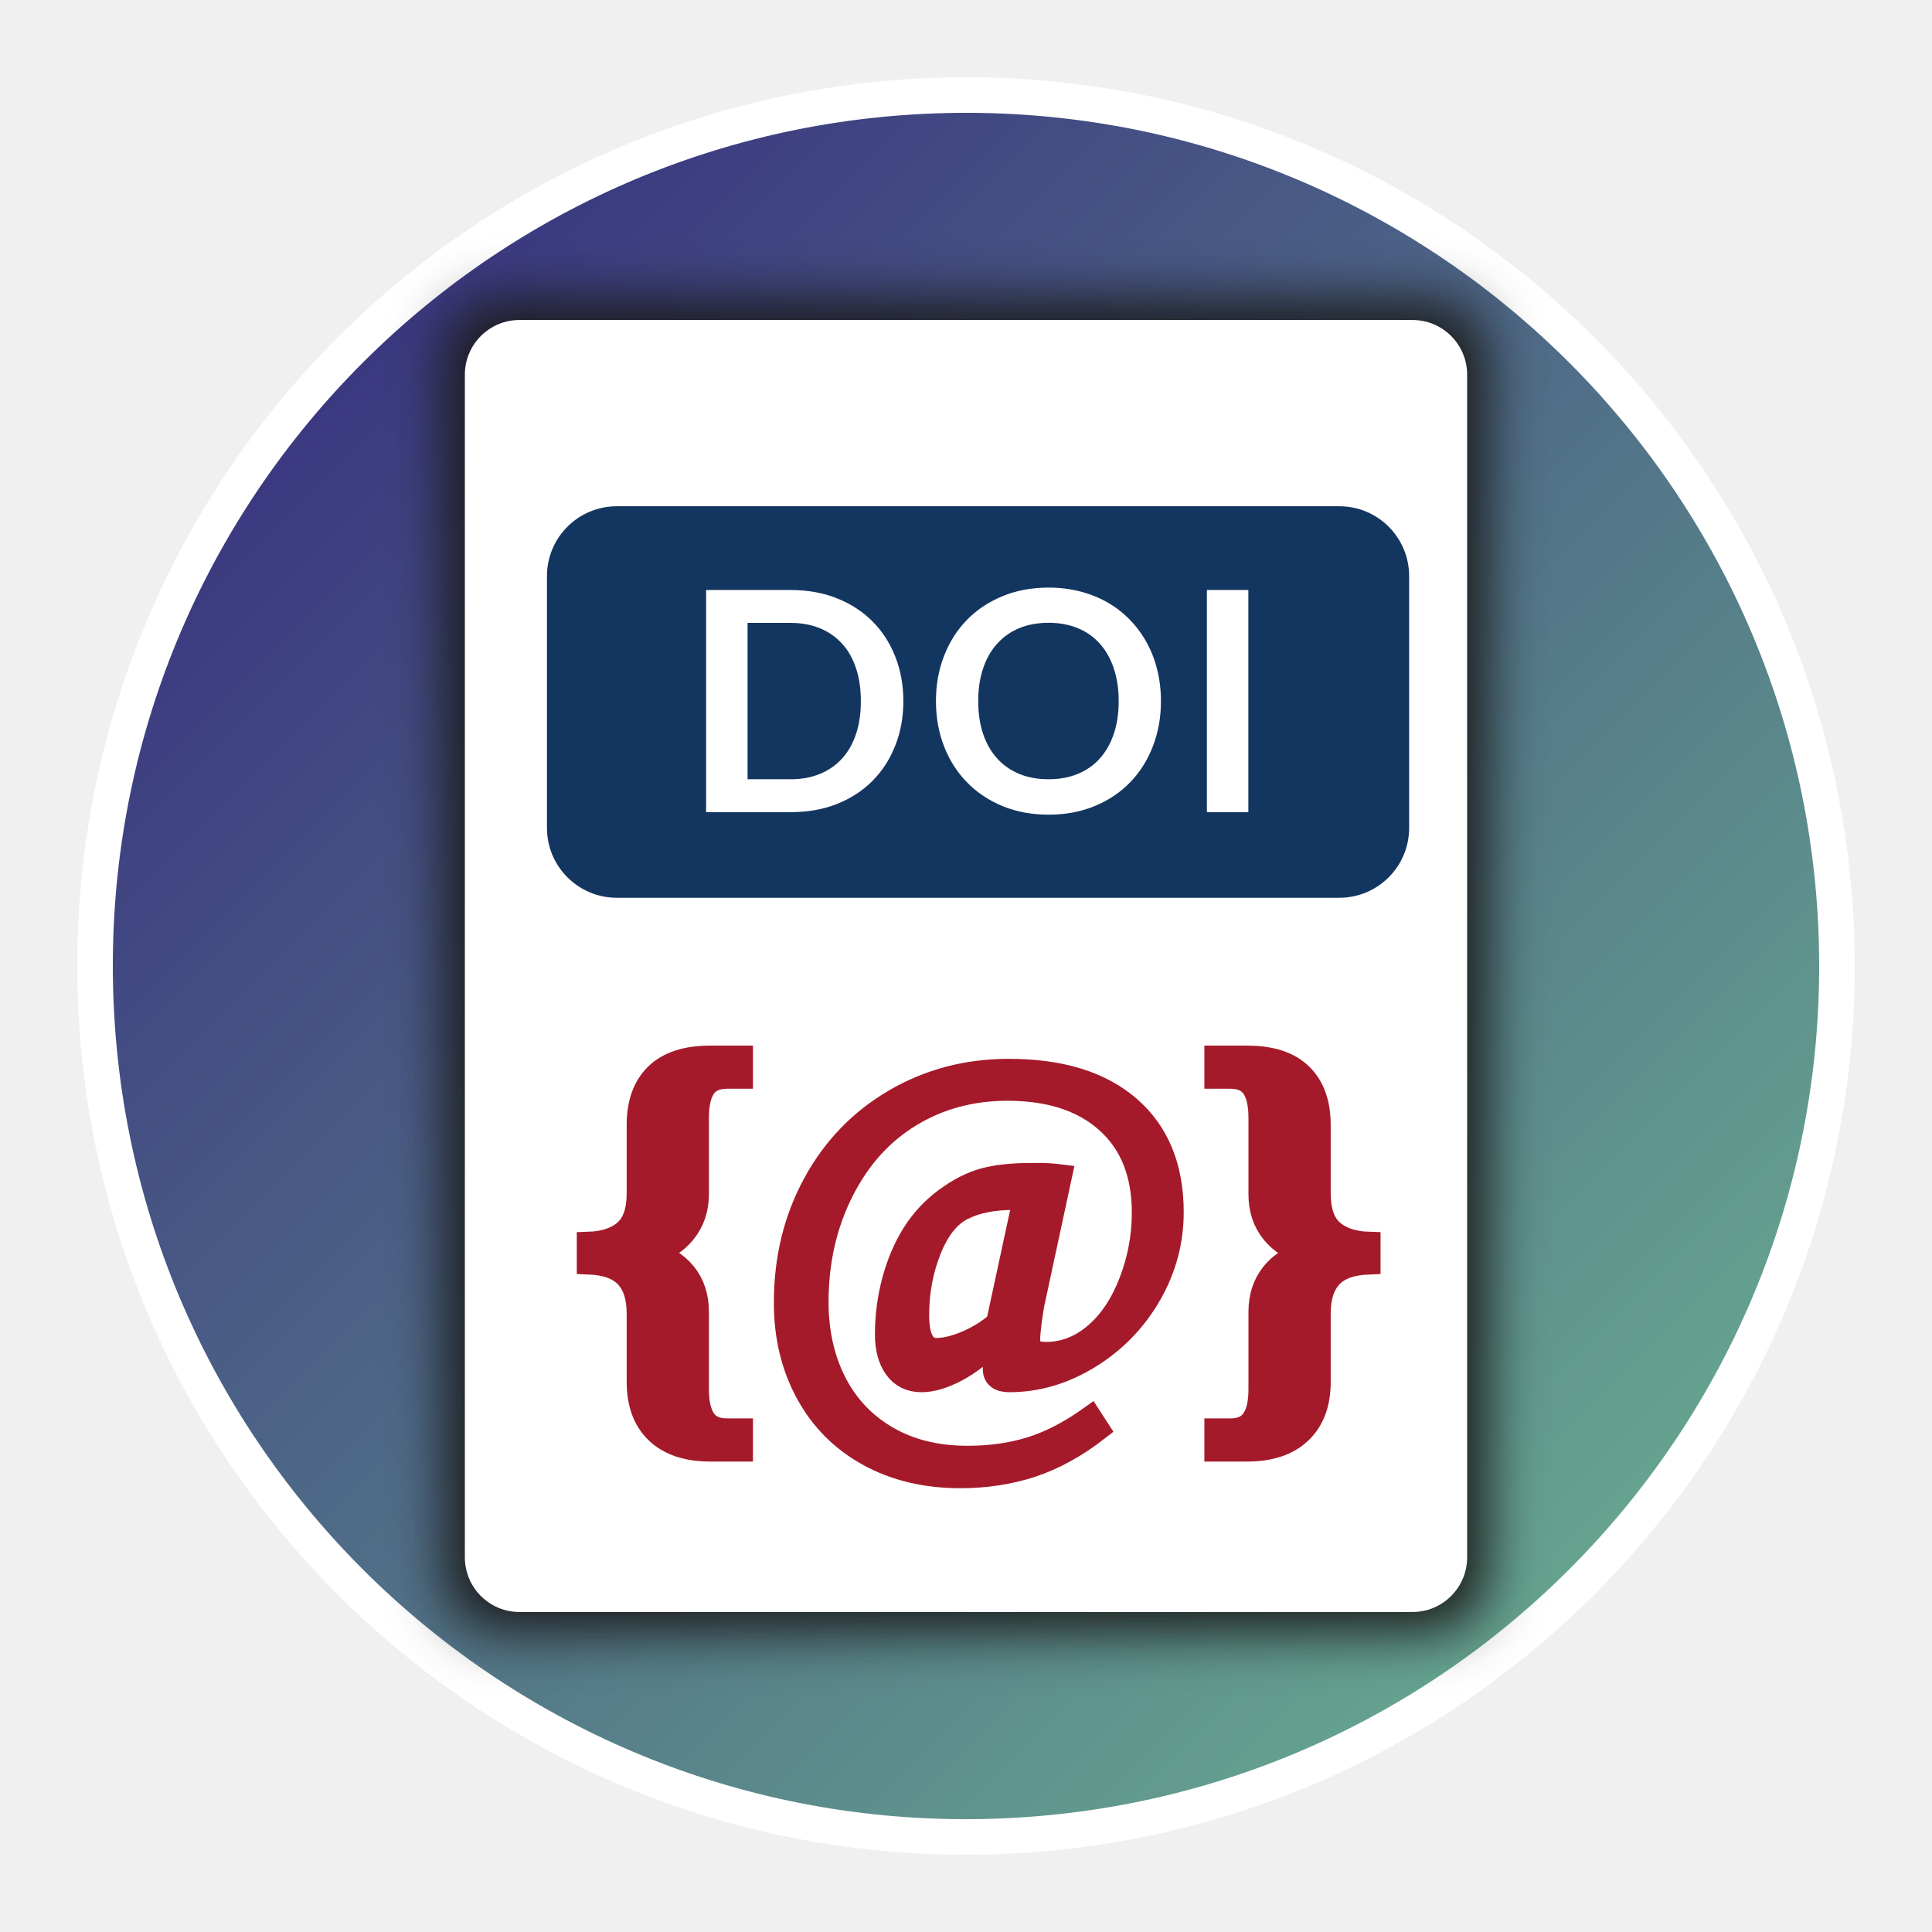
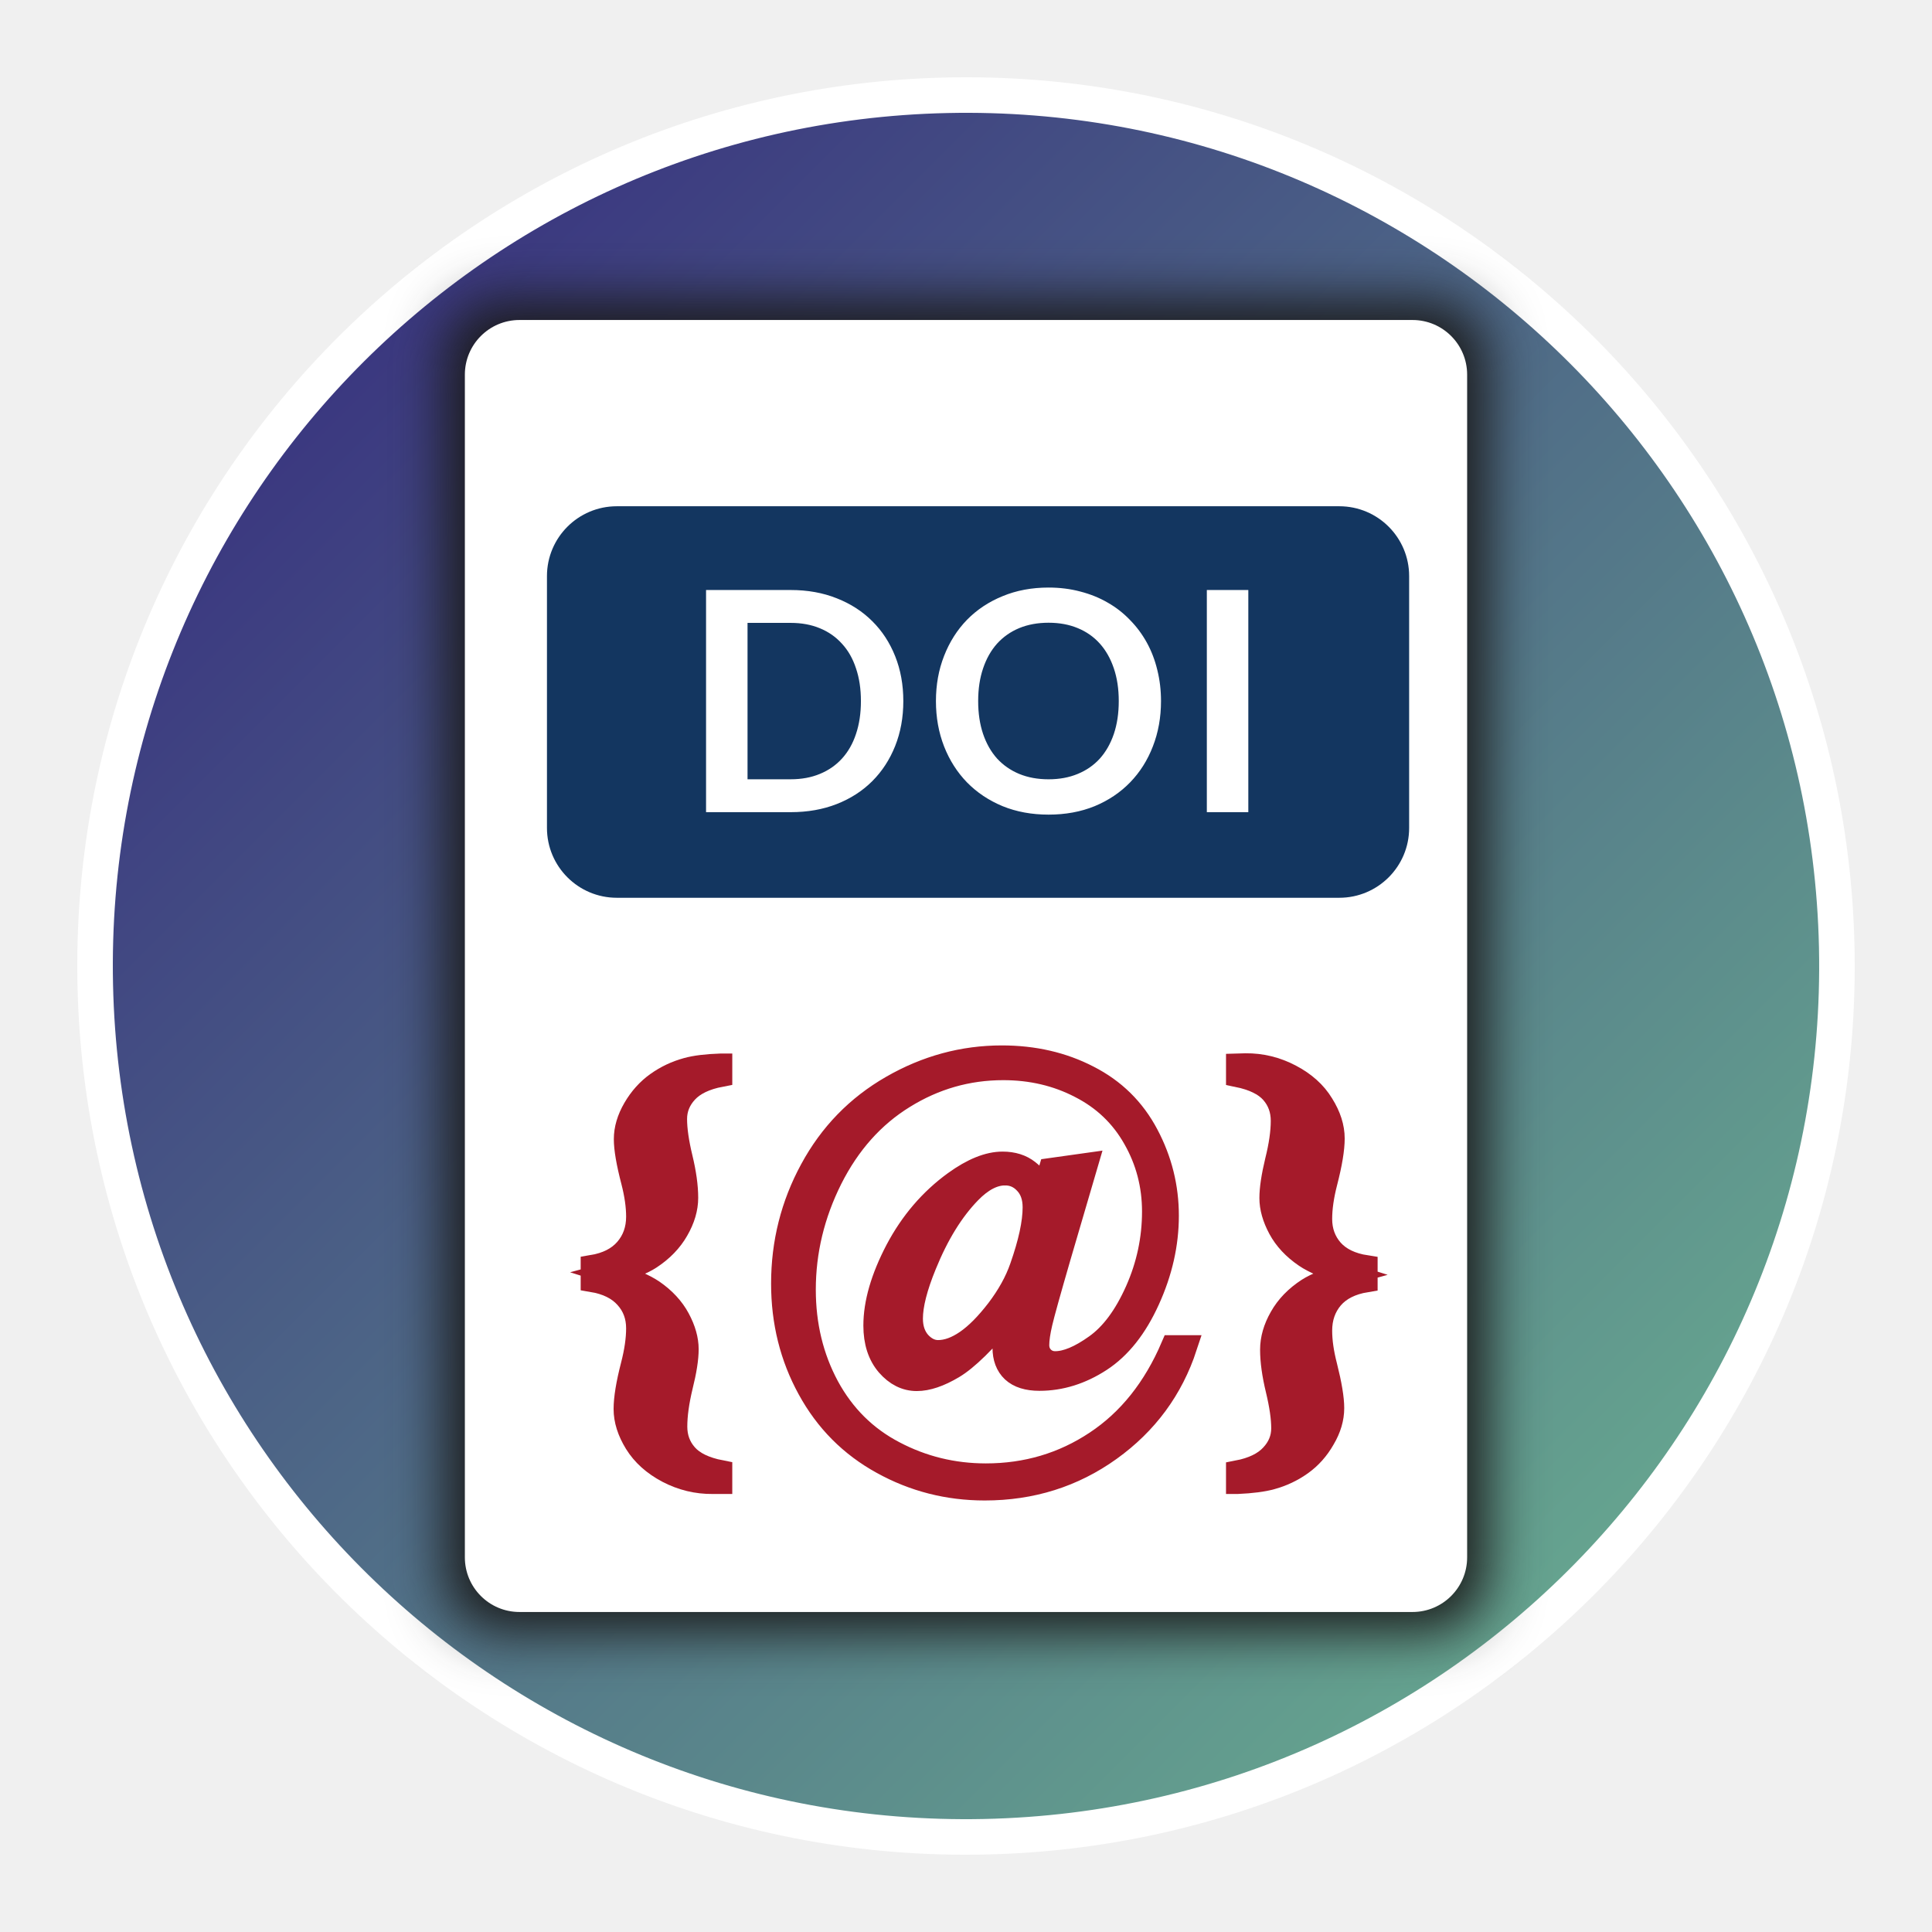
<svg xmlns="http://www.w3.org/2000/svg" height="500" viewBox="0 0 500 500" width="500" version="1.1" id="svg8">
  <defs id="defs8" />
  <linearGradient id="a" gradientUnits="userSpaceOnUse" x1="643.463" x2="182.89" y1="810.874" y2="350.3" gradientTransform="matrix(0.96,0,0,0.96,16.52705,23.22348)">
    <stop offset="0" stop-color="#65a38f" id="stop1" />
    <stop offset="1" stop-color="#3b3880" id="stop2" />
  </linearGradient>
  <filter id="b" color-interpolation-filters="sRGB" height="1.1" width="1.128" x="-0.064" y="-0.05">
    <feGaussianBlur result="blur" stdDeviation="8 8" id="feGaussianBlur2" />
  </filter>
  <g transform="matrix(0.7860611,0,0,0.7860611,-69.34504,-200.9401)" id="g8">
    <g id="g1" transform="matrix(0.978716,0,0,0.978716,1.87764,5.440809)">
      <g id="g2" transform="matrix(0.92,0,0,0.92,33.0541,46.44696)">
        <path d="M 738.066,573.918 A 324.958,324.958 0 0 1 420.006,905.473 324.958,324.958 0 0 1 88.294,587.577 324.958,324.958 0 0 1 406.026,255.708 324.958,324.958 0 0 1 738.052,573.277" fill="url(#a)" id="path1" style="fill:#ffffff;fill-opacity:1;stroke-width:1" />
        <path d="M 725.07,574.184 A 311.96,311.96 0 0 1 419.733,892.478 311.96,311.96 0 0 1 101.289,587.297 311.96,311.96 0 0 1 406.312,268.703 311.96,311.96 0 0 1 725.057,573.569" fill="url(#a)" id="path2" style="fill:url(#a);stroke-width:0.96" />
        <g transform="matrix(1.267694,0,0,1.267694,-116.1005,-158.5785)" id="g7">
          <rect fill="#1a1a1a" filter="url(#b)" height="383.564" ry="16.215" transform="translate(0.345154,4.24144)" width="300.519" x="266.907" y="387.056" id="rect2" />
          <rect fill="#ffffff" height="372.657" ry="15.754" width="289.091" x="272.966" y="396.75" id="rect3" />
          <g id="g10" transform="matrix(2.108357,0,0,2.108357,-350.5836,-457.6021)">
            <g id="g9">
              <rect fill="#133660" height="53.562" ry="9.555" width="117.951" x="306.983" y="430.702" id="rect4" />
            </g>
-             <text fill="#133660" font-family="'Times New Roman'" font-size="42.036px" letter-spacing="1.288" stroke-width="2.03" x="365.007" y="472.553" id="text4" style="text-anchor:middle">
-               <tspan fill="#ffffff" font-family="Lato" font-weight="bold" stroke-width="2.03" x="365.851" y="472.553" id="tspan4">DOI</tspan>
-             </text>
+             <path style="font-weight:bold;font-size:42.036px;font-family:Lato;letter-spacing:1.288;text-anchor:middle;fill:#ffffff;stroke-width:2.03" d="m 355.735,457.357 q 0,3.342 -1.114,6.137 -1.114,2.795 -3.132,4.813 -2.018,2.018 -4.855,3.132 -2.837,1.114 -6.305,1.114 H 328.748 v -30.392 h 11.581 q 3.468,0 6.305,1.135 2.837,1.114 4.855,3.132 2.018,1.997 3.132,4.792 1.114,2.795 1.114,6.137 z m -5.801,0 q 0,-2.501 -0.673,-4.477 -0.652,-1.997 -1.913,-3.363 -1.24,-1.387 -3.027,-2.123 -1.766,-0.736 -3.993,-0.736 h -5.906 v 21.396 h 5.906 q 2.228,0 3.993,-0.736 1.787,-0.736 3.027,-2.102 1.261,-1.387 1.913,-3.363 0.673,-1.997 0.673,-4.498 z m 41.054,0 q 0,3.342 -1.114,6.2 -1.093,2.837 -3.111,4.918 -2.018,2.081 -4.855,3.258 -2.837,1.156 -6.305,1.156 -3.447,0 -6.284,-1.156 -2.837,-1.177 -4.876,-3.258 -2.018,-2.081 -3.132,-4.918 -1.114,-2.858 -1.114,-6.2 0,-3.342 1.114,-6.179 1.114,-2.858 3.132,-4.939 2.039,-2.081 4.876,-3.237 2.837,-1.177 6.284,-1.177 2.312,0 4.351,0.546 2.039,0.525 3.741,1.513 1.702,0.967 3.048,2.375 1.366,1.387 2.312,3.111 0.946,1.723 1.429,3.741 0.504,2.018 0.504,4.246 z m -5.78,0 q 0,-2.501 -0.673,-4.477 -0.673,-1.997 -1.913,-3.384 -1.24,-1.387 -3.027,-2.123 -1.766,-0.736 -3.993,-0.736 -2.228,0 -4.014,0.736 -1.766,0.736 -3.027,2.123 -1.24,1.387 -1.913,3.384 -0.673,1.976 -0.673,4.477 0,2.501 0.673,4.498 0.673,1.976 1.913,3.363 1.261,1.366 3.027,2.102 1.787,0.736 4.014,0.736 2.228,0 3.993,-0.736 1.787,-0.736 3.027,-2.102 1.24,-1.387 1.913,-3.363 0.673,-1.997 0.673,-4.498 z m 17.724,15.196 h -5.675 v -30.392 h 5.675 z" id="text4" aria-label="DOI" />
          </g>
-           <text style="font-size:136.947px;font-family:'Latin Modern Roman';letter-spacing:5.502;text-anchor:middle;fill:#a51a2a;stroke:#a51a2a;stroke-width:6.613" x="418.419" y="704.377" id="text6">
-             <tspan fill="#a51a2a" font-family="'Times New Roman'" font-weight="bold" stroke="#a51a2a" stroke-width="6.613" x="421.17" y="704.377" id="tspan6">{<tspan font-weight="normal" id="tspan5" style="stroke-width:6.613">@</tspan>}</tspan>
-           </text>
+           <g id="text6" style="font-size:136.947px;font-family:'Latin Modern Roman';letter-spacing:5.502;text-anchor:middle;fill:#a51a2a;stroke:#a51a2a;stroke-width:6.613" aria-label="{@}">
+             <path style="font-weight:bold;font-family:'Times New Roman'" d="m 346.793,611.63 v 3.009 q -6.687,1.27 -9.897,4.748 -3.143,3.41 -3.143,7.824 0,4.48 1.605,11.167 1.605,6.62 1.605,11.568 0,4.547 -2.742,9.295 -2.675,4.681 -7.757,8.024 -3.544,2.34 -11.301,4.413 8.292,2.608 12.036,5.149 4.948,3.41 7.422,8.024 2.474,4.614 2.474,8.76 0,4.012 -1.672,10.699 -1.605,6.687 -1.605,11.635 0,4.748 3.009,8.158 3.076,3.477 9.963,4.815 v 3.143 h -2.34 q -6.821,0.067 -12.973,-3.143 -6.085,-3.21 -9.228,-8.292 -3.076,-5.015 -3.076,-9.763 0,-4.614 2.073,-12.638 1.538,-5.951 1.538,-10.632 0,-5.283 -3.343,-8.96 -3.343,-3.745 -9.763,-4.815 v -4.079 q 6.419,-1.07 9.763,-4.948 3.343,-3.878 3.343,-9.428 0,-4.547 -1.471,-10.231 -2.073,-7.957 -2.073,-12.103 0,-4.346 2.608,-8.827 2.608,-4.48 6.553,-7.289 3.945,-2.808 8.626,-4.079 3.611,-1.003 9.763,-1.204 z" id="path3" />
+             <path style="font-family:'Times New Roman'" d="m 452.264,640.316 -7.824,26.681 q -4.346,14.979 -5.283,18.991 -0.936,4.012 -0.936,6.419 0,2.14 1.404,3.611 1.471,1.471 3.611,1.471 4.881,0 11.702,-4.881 6.887,-4.881 11.769,-15.848 4.881,-10.966 4.881,-22.869 0,-11.435 -5.55,-21.13 -5.483,-9.696 -15.58,-14.845 -10.03,-5.216 -22.2,-5.216 -15.447,0 -28.687,8.225 -13.24,8.158 -20.997,23.538 -7.69,15.38 -7.69,31.963 0,15.38 6.754,27.951 6.821,12.571 19.124,18.991 12.304,6.486 26.48,6.486 17.586,0 31.763,-9.428 14.243,-9.428 22,-27.55 h 3.878 q -6.018,18.322 -21.866,29.69 -15.848,11.368 -36.109,11.368 -15.915,0 -29.556,-7.556 -13.641,-7.489 -21.197,-21.331 -7.556,-13.775 -7.556,-30.358 0,-17.653 8.292,-32.899 8.292,-15.313 23.203,-23.872 14.979,-8.626 31.763,-8.626 13.842,0 24.942,5.751 11.167,5.684 16.985,16.717 5.818,10.966 5.818,23.337 0,12.237 -5.483,24.273 -5.416,11.969 -13.842,17.453 -8.425,5.483 -17.586,5.483 -5.082,0 -7.69,-2.407 -2.541,-2.407 -2.541,-6.754 0,-3.745 1.204,-9.83 -9.897,11.969 -15.848,15.514 -5.951,3.544 -10.498,3.544 -4.748,0 -8.425,-4.213 -3.678,-4.28 -3.678,-11.368 0,-9.696 6.286,-21.732 6.353,-12.036 16.784,-19.593 7.69,-5.55 13.775,-5.55 4.48,0 7.422,2.34 3.009,2.274 4.079,6.887 l 2.207,-7.356 z m -23.471,2.742 q -5.015,0 -10.164,5.283 -7.556,7.757 -12.906,20.93 -3.945,9.629 -3.945,15.514 0,4.213 2.34,6.887 2.407,2.608 5.349,2.608 3.878,0 8.158,-2.942 4.28,-2.942 8.96,-9.027 4.681,-6.152 6.821,-12.304 3.745,-10.632 3.745,-17.319 0,-4.413 -2.474,-7.021 -2.407,-2.608 -5.884,-2.608 z" id="path4" />
+             <path style="font-weight:bold;font-family:'Times New Roman'" d="m 495.814,732.06 v -3.076 q 6.62,-1.27 9.83,-4.748 3.21,-3.41 3.21,-7.824 0,-4.413 -1.605,-11.1 -1.605,-6.62 -1.605,-11.568 0,-4.614 2.675,-9.295 2.675,-4.748 7.824,-8.091 3.544,-2.274 11.301,-4.413 -8.292,-2.608 -12.036,-5.149 -5.015,-3.41 -7.489,-8.024 -2.474,-4.614 -2.474,-8.76 0,-4.012 1.605,-10.699 1.672,-6.687 1.672,-11.568 0,-4.815 -3.009,-8.225 -3.009,-3.41 -9.897,-4.815 v -3.076 l 2.34,-0.067 q 6.754,-0.067 12.906,3.143 6.152,3.21 9.228,8.292 3.143,5.015 3.143,9.83 0,4.547 -2.073,12.571 -1.538,5.951 -1.538,10.632 0,5.283 3.277,9.027 3.343,3.745 9.83,4.748 v 4.079 q -6.486,1.07 -9.83,4.948 -3.277,3.878 -3.277,9.428 0,4.547 1.471,10.231 2.006,7.957 2.006,12.103 0,4.413 -2.608,8.827 -2.541,4.48 -6.486,7.289 -3.945,2.808 -8.626,4.079 -3.611,1.003 -9.763,1.271 z" id="path5" />
+           </g>
        </g>
      </g>
    </g>
  </g>
</svg>
